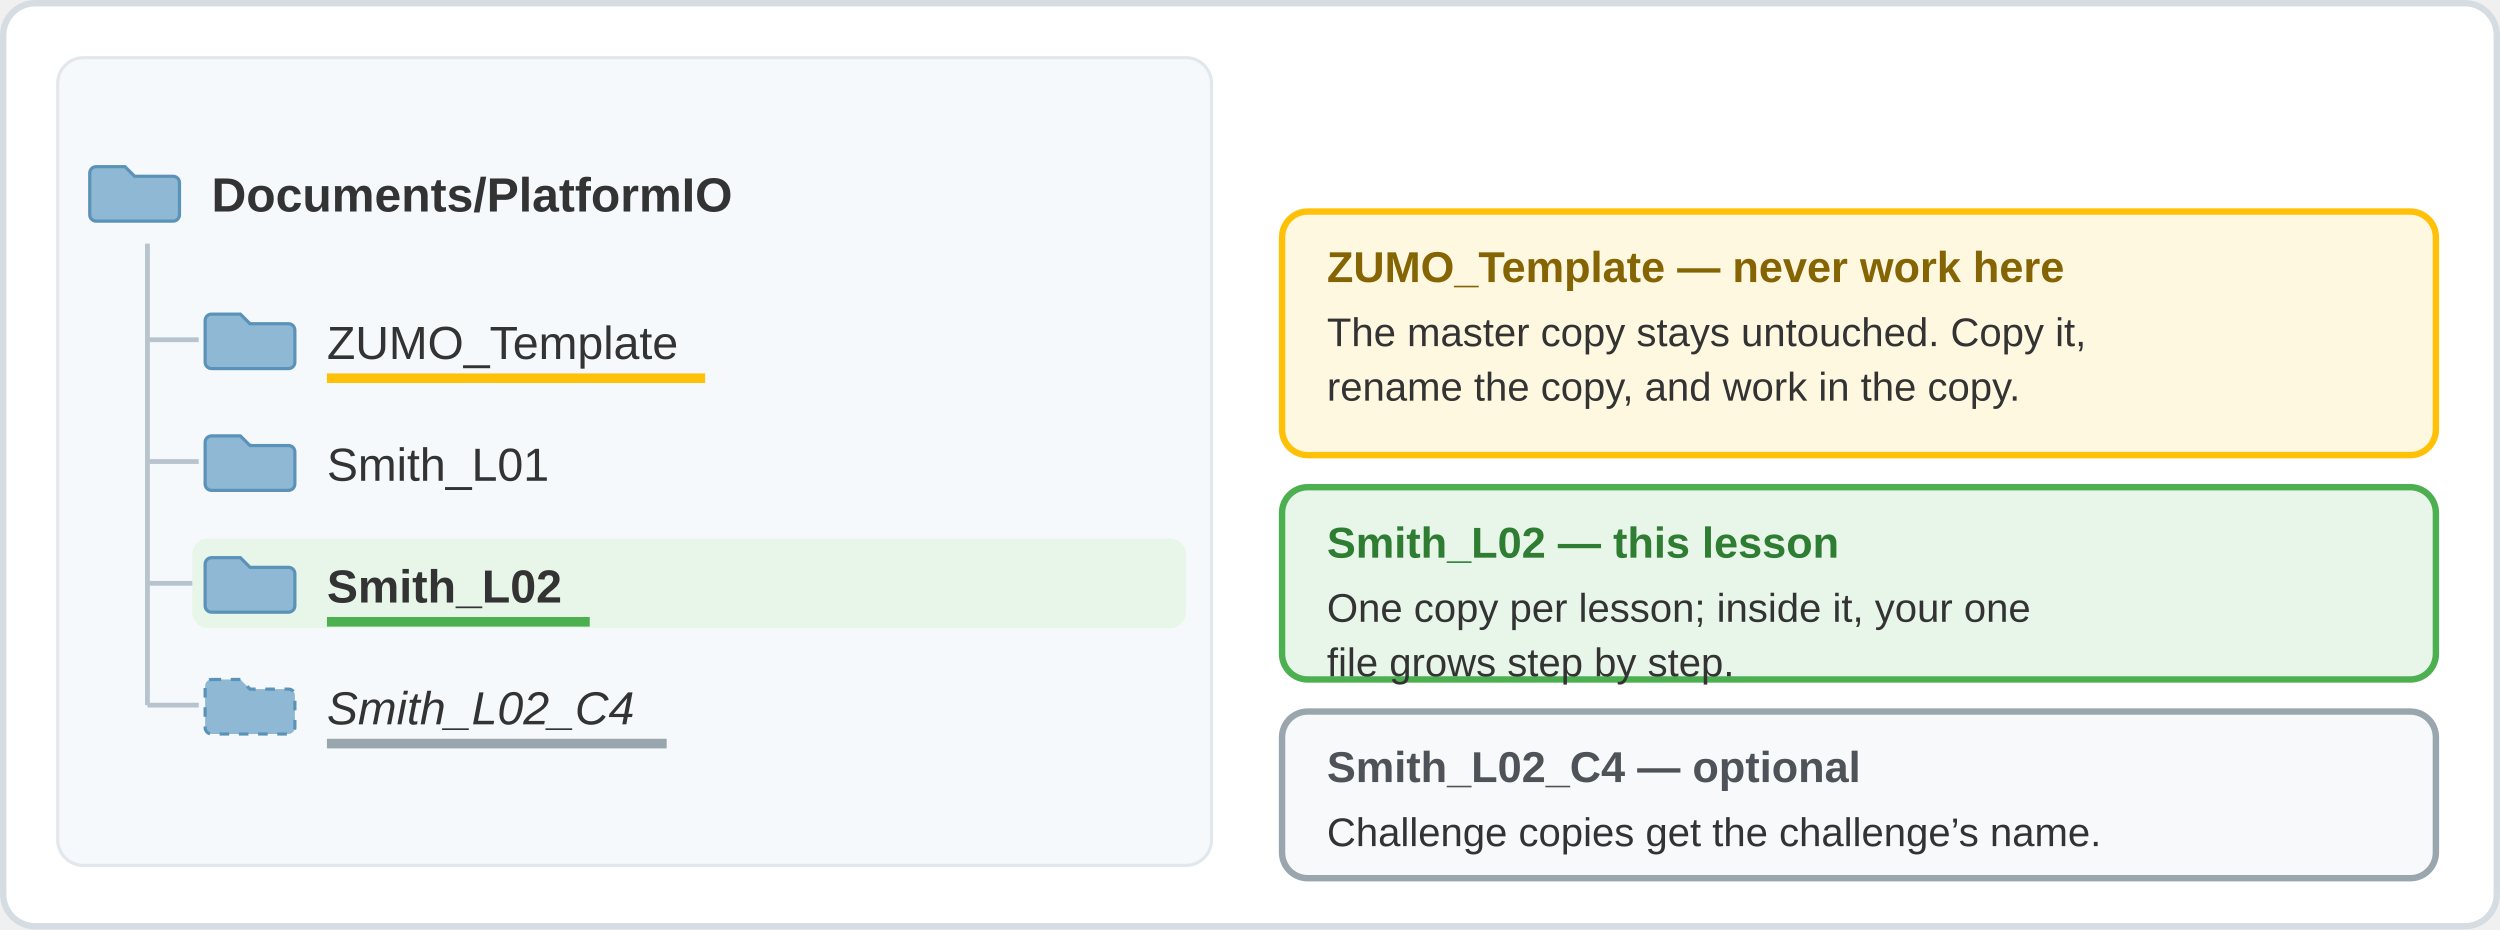
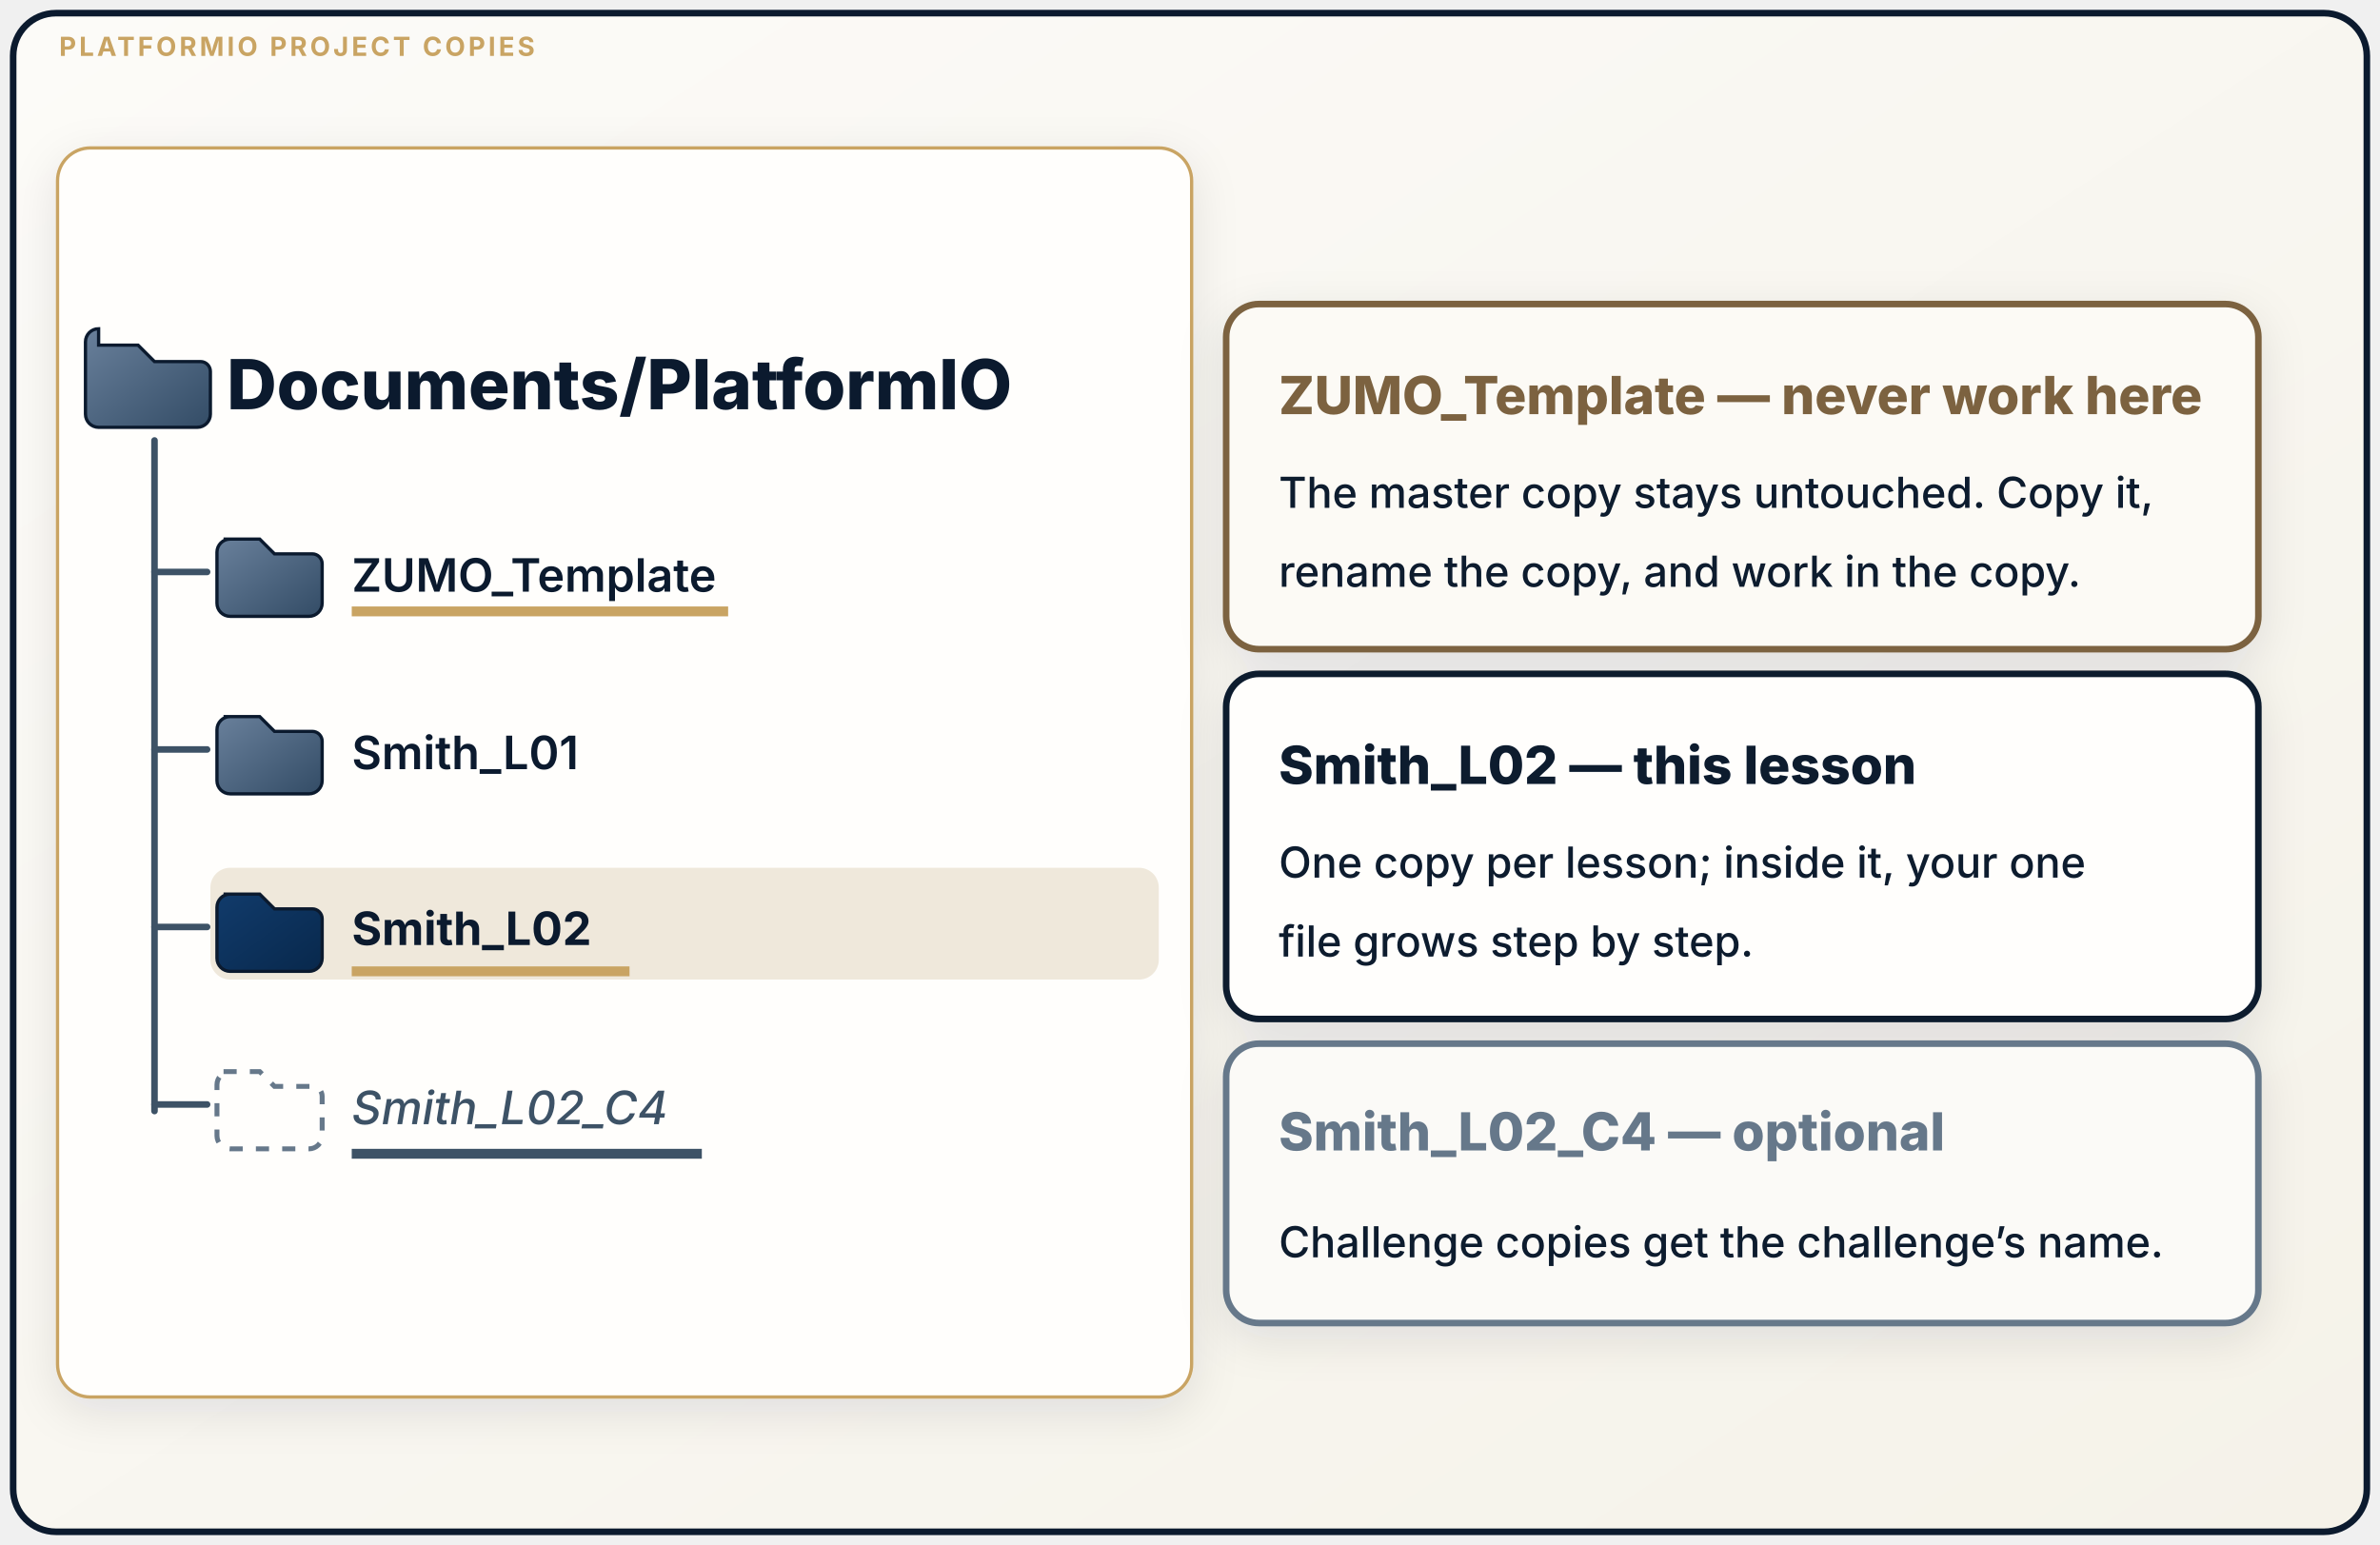
- <svg xmlns="http://www.w3.org/2000/svg" viewBox="0 0 780 290" font-family="Arial, Helvetica, sans-serif">
-   <rect x="1" y="1" width="778" height="288" rx="10" fill="#ffffff" stroke="#d5dde3" stroke-width="2" />
-   <rect x="18" y="18" width="360" height="252" rx="8" fill="#f6f9fb" stroke="#e0e8ee" stroke-width="1" />
-   <g stroke="#b8c4cd" stroke-width="1.5" fill="none">
-     <path d="M 46 76 V 220" />
-     <path d="M 46 106 H 62" />
-     <path d="M 46 144 H 62" />
-     <path d="M 46 182 H 62" />
-     <path d="M 46 220 H 62" />
+ <svg xmlns="http://www.w3.org/2000/svg" width="1448" height="940" viewBox="0 0 1448 940" role="img" aria-labelledby="title desc">
+   <defs>
+     <linearGradient id="bg" x1="0" y1="0" x2="1" y2="1">
+       <stop offset="0%" stop-color="#FCFBF8" />
+       <stop offset="100%" stop-color="#F5F2E9" />
+     </linearGradient>
+     <linearGradient id="folderLight" x1="0" y1="0" x2="1" y2="1">
+       <stop offset="0%" stop-color="#69809B" />
+       <stop offset="100%" stop-color="#334C66" />
+     </linearGradient>
+     <linearGradient id="folderDark" x1="0" y1="0" x2="1" y2="1">
+       <stop offset="0%" stop-color="#113B6B" />
+       <stop offset="100%" stop-color="#08284C" />
+     </linearGradient>
+     <filter id="shadow" x="-20%" y="-20%" width="140%" height="140%">
+       <feDropShadow dx="0" dy="8" stdDeviation="14" flood-color="#0B1A2E" flood-opacity="0.10" />
+     </filter>
+     <style>
+       .title { font-family: Inter, Arial, sans-serif; font-size: 42px; font-weight: 800; fill: #0B1A2E; }
+       .tree { font-family: Inter, Arial, sans-serif; font-size: 28px; font-weight: 600; fill: #0B1A2E; }
+       .tree-em { font-family: Inter, Arial, sans-serif; font-size: 28px; font-weight: 700; fill: #0B1A2E; }
+       .tree-note { font-family: Inter, Arial, sans-serif; font-size: 28px; font-weight: 500; font-style: italic; fill: #3D5266; }
+       .box-h1 { font-family: Inter, Arial, sans-serif; font-size: 32px; font-weight: 800; fill: #7B6240; }
+       .box-h2 { font-family: Inter, Arial, sans-serif; font-size: 32px; font-weight: 800; fill: #0B1A2E; }
+       .box-h3 { font-family: Inter, Arial, sans-serif; font-size: 32px; font-weight: 800; fill: #66788A; }
+       .box-body { font-family: Inter, Arial, sans-serif; font-size: 26px; font-weight: 500; fill: #0B1A2E; }
+       .kicker { font-family: Oxanium, Inter, Arial, sans-serif; font-size: 16px; font-weight: 700; letter-spacing: 1.8px; fill: #C9A463; }
+     </style>
+   </defs>
+   <rect x="8" y="8" width="1432" height="924" rx="26" fill="url(#bg)" stroke="#0B1A2E" stroke-width="4" />
+   <text x="36" y="34" class="kicker">PLATFORMIO PROJECT COPIES</text>
+   <rect x="35" y="90" width="690" height="760" rx="20" fill="#FFFEFC" stroke="#C9A463" stroke-width="2" filter="url(#shadow)" />
+   <g>
+     <path d="M60 210 h24 l10 10 h28 a6 6 0 0 1 6 6 v26 a8 8 0 0 1 -8 8 h-60 a8 8 0 0 1 -8 -8 v-44 a8 8 0 0 1 8 -8 z" fill="url(#folderLight)" stroke="#0B1A2E" stroke-width="2" />
+     <text x="138" y="249" class="title">Documents/PlatformIO</text>
+     <path d="M94 268 V676" fill="none" stroke="#3D5266" stroke-width="4" stroke-linecap="round" />
+     <path d="M94 348 H126" fill="none" stroke="#3D5266" stroke-width="4" stroke-linecap="round" />
+     <path d="M136 328 h22 l9 9 h23 a6 6 0 0 1 6 6 v24 a8 8 0 0 1 -8 8 h-48 a8 8 0 0 1 -8 -8 v-31 a8 8 0 0 1 8 -8 z" fill="url(#folderLight)" stroke="#0B1A2E" stroke-width="2" />
+     <text x="214" y="360" class="tree">ZUMO_Template</text>
+     <line x1="214" y1="372" x2="443" y2="372" stroke="#C9A463" stroke-width="6" />
+     <path d="M94 456 H126" fill="none" stroke="#3D5266" stroke-width="4" stroke-linecap="round" />
+     <path d="M136 436 h22 l9 9 h23 a6 6 0 0 1 6 6 v24 a8 8 0 0 1 -8 8 h-48 a8 8 0 0 1 -8 -8 v-31 a8 8 0 0 1 8 -8 z" fill="url(#folderLight)" stroke="#0B1A2E" stroke-width="2" />
+     <text x="214" y="468" class="tree">Smith_L01</text>
+     <path d="M94 564 H126" fill="none" stroke="#3D5266" stroke-width="4" stroke-linecap="round" />
+     <rect x="128" y="528" width="577" height="68" rx="12" fill="#EFE8DB" />
+     <path d="M136 544 h22 l9 9 h23 a6 6 0 0 1 6 6 v24 a8 8 0 0 1 -8 8 h-48 a8 8 0 0 1 -8 -8 v-31 a8 8 0 0 1 8 -8 z" fill="url(#folderDark)" stroke="#0B1A2E" stroke-width="2" />
+     <text x="214" y="575" class="tree-em">Smith_L02</text>
+     <line x1="214" y1="591" x2="383" y2="591" stroke="#C9A463" stroke-width="6" />
+     <path d="M94 672 H126" fill="none" stroke="#3D5266" stroke-width="4" stroke-linecap="round" />
+     <path d="M136 652 h22 l9 9 h23 a6 6 0 0 1 6 6 v24 a8 8 0 0 1 -8 8 h-48 a8 8 0 0 1 -8 -8 v-31 a8 8 0 0 1 8 -8 z" fill="none" stroke="#66788A" stroke-width="3" stroke-dasharray="8 8" />
+     <text x="214" y="684" class="tree-note">Smith_L02_C4</text>
+     <line x1="214" y1="702" x2="427" y2="702" stroke="#3D5266" stroke-width="6" />
  </g>
-   <rect x="60" y="168" width="310" height="28" rx="5" fill="#e8f5e9" />
-   <path d="M 30 52 h 9 l 3 3 h 12 a 2 2 0 0 1 2 2 v 10 a 2 2 0 0 1 -2 2 h -24 a 2 2 0 0 1 -2 -2 v -13 a 2 2 0 0 1 2 -2 z" fill="#8fb8d4" stroke="#5a92b8" stroke-width="1" />
-   <text x="66" y="66" font-size="15" font-weight="bold" fill="#333">Documents/PlatformIO</text>
-   <path d="M 66 98 h 9 l 3 3 h 12 a 2 2 0 0 1 2 2 v 10 a 2 2 0 0 1 -2 2 h -24 a 2 2 0 0 1 -2 -2 v -13 a 2 2 0 0 1 2 -2 z" fill="#8fb8d4" stroke="#5a92b8" stroke-width="1" />
-   <text x="102" y="112" font-size="14.5" font-weight="normal" fill="#333">ZUMO_Template</text>
-   <line x1="102" y1="118" x2="220" y2="118" stroke="#ffc107" stroke-width="3" />
-   <path d="M 66 136 h 9 l 3 3 h 12 a 2 2 0 0 1 2 2 v 10 a 2 2 0 0 1 -2 2 h -24 a 2 2 0 0 1 -2 -2 v -13 a 2 2 0 0 1 2 -2 z" fill="#8fb8d4" stroke="#5a92b8" stroke-width="1" />
-   <text x="102" y="150" font-size="14.5" font-weight="normal" fill="#333">Smith_L01</text>
-   <path d="M 66 174 h 9 l 3 3 h 12 a 2 2 0 0 1 2 2 v 10 a 2 2 0 0 1 -2 2 h -24 a 2 2 0 0 1 -2 -2 v -13 a 2 2 0 0 1 2 -2 z" fill="#8fb8d4" stroke="#5a92b8" stroke-width="1" />
-   <text x="102" y="188" font-size="14.5" font-weight="bold" fill="#333">Smith_L02</text>
-   <line x1="102" y1="194" x2="184" y2="194" stroke="#4caf50" stroke-width="3" />
-   <path d="M 66 212 h 9 l 3 3 h 12 a 2 2 0 0 1 2 2 v 10 a 2 2 0 0 1 -2 2 h -24 a 2 2 0 0 1 -2 -2 v -13 a 2 2 0 0 1 2 -2 z" fill="#8fb8d4" stroke="#5a92b8" stroke-width="1" stroke-dasharray="3 3" />
-   <text x="102" y="226" font-size="14.5" font-weight="normal" fill="#333" font-style="italic">Smith_L02_C4</text>
-   <line x1="102" y1="232" x2="208" y2="232" stroke="#9aa6ad" stroke-width="3" />
-   <rect x="400" y="66" width="360" height="76" rx="8" fill="#fff8e1" stroke="#ffc107" stroke-width="2" />
-   <text x="414" y="88" font-size="13.5" font-weight="bold" fill="#856404">ZUMO_Template — never work here</text>
-   <text x="414" y="108" font-size="12.5" fill="#333">The master copy stays untouched. Copy it,</text>
-   <text x="414" y="125" font-size="12.5" fill="#333">rename the copy, and work in the copy.</text>
-   <rect x="400" y="152" width="360" height="60" rx="8" fill="#e8f5e9" stroke="#4caf50" stroke-width="2" />
-   <text x="414" y="174" font-size="13.5" font-weight="bold" fill="#2e7d32">Smith_L02 — this lesson</text>
-   <text x="414" y="194" font-size="12.5" fill="#333">One copy per lesson; inside it, your one</text>
-   <text x="414" y="211" font-size="12.5" fill="#333">file grows step by step.</text>
-   <rect x="400" y="222" width="360" height="52" rx="8" fill="#f8f9fa" stroke="#9aa6ad" stroke-width="2" />
-   <text x="414" y="244" font-size="13.5" font-weight="bold" fill="#4d5358">Smith_L02_C4 — optional</text>
-   <text x="414" y="264" font-size="12.5" fill="#333">Challenge copies get the challenge’s name.</text>
+   <g filter="url(#shadow)">
+     <rect x="746" y="185" width="628" height="210" rx="20" fill="#FCFAF5" stroke="#7B6240" stroke-width="4" />
+     <text x="778" y="252" class="box-h1">ZUMO_Template — never work here</text>
+     <text x="778" y="309" class="box-body">The master copy stays untouched. Copy it,</text>
+     <text x="778" y="357" class="box-body">rename the copy, and work in the copy.</text>
+     <rect x="746" y="410" width="628" height="210" rx="20" fill="#FFFEFC" stroke="#0B1A2E" stroke-width="4" />
+     <text x="778" y="477" class="box-h2">Smith_L02 — this lesson</text>
+     <text x="778" y="534" class="box-body">One copy per lesson; inside it, your one</text>
+     <text x="778" y="582" class="box-body">file grows step by step.</text>
+     <rect x="746" y="635" width="628" height="170" rx="20" fill="#FBFAF7" stroke="#66788A" stroke-width="4" />
+     <text x="778" y="700" class="box-h3">Smith_L02_C4 — optional</text>
+     <text x="778" y="765" class="box-body">Challenge copies get the challenge’s name.</text>
+   </g>
</svg>
